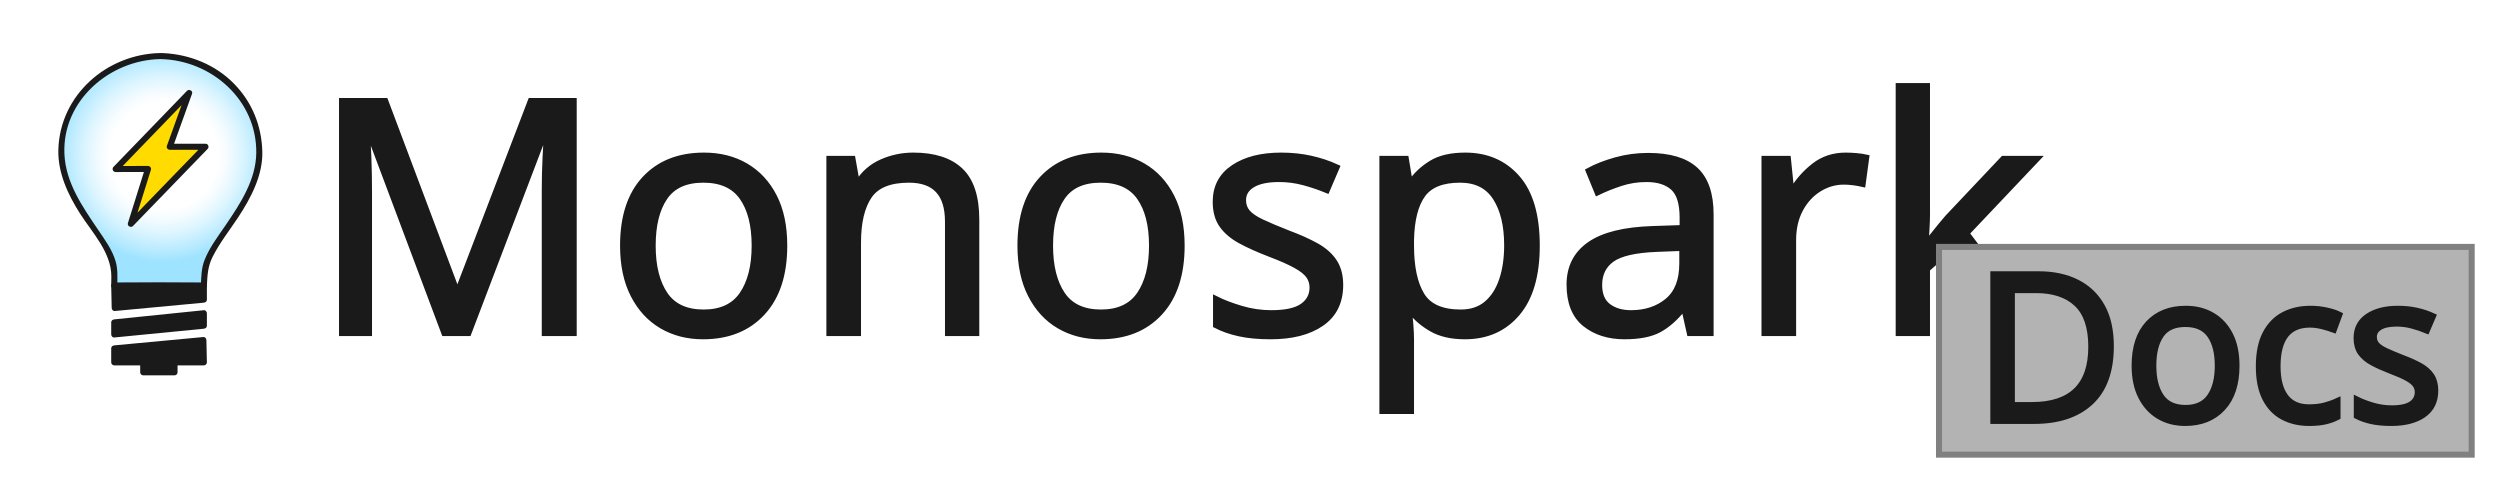
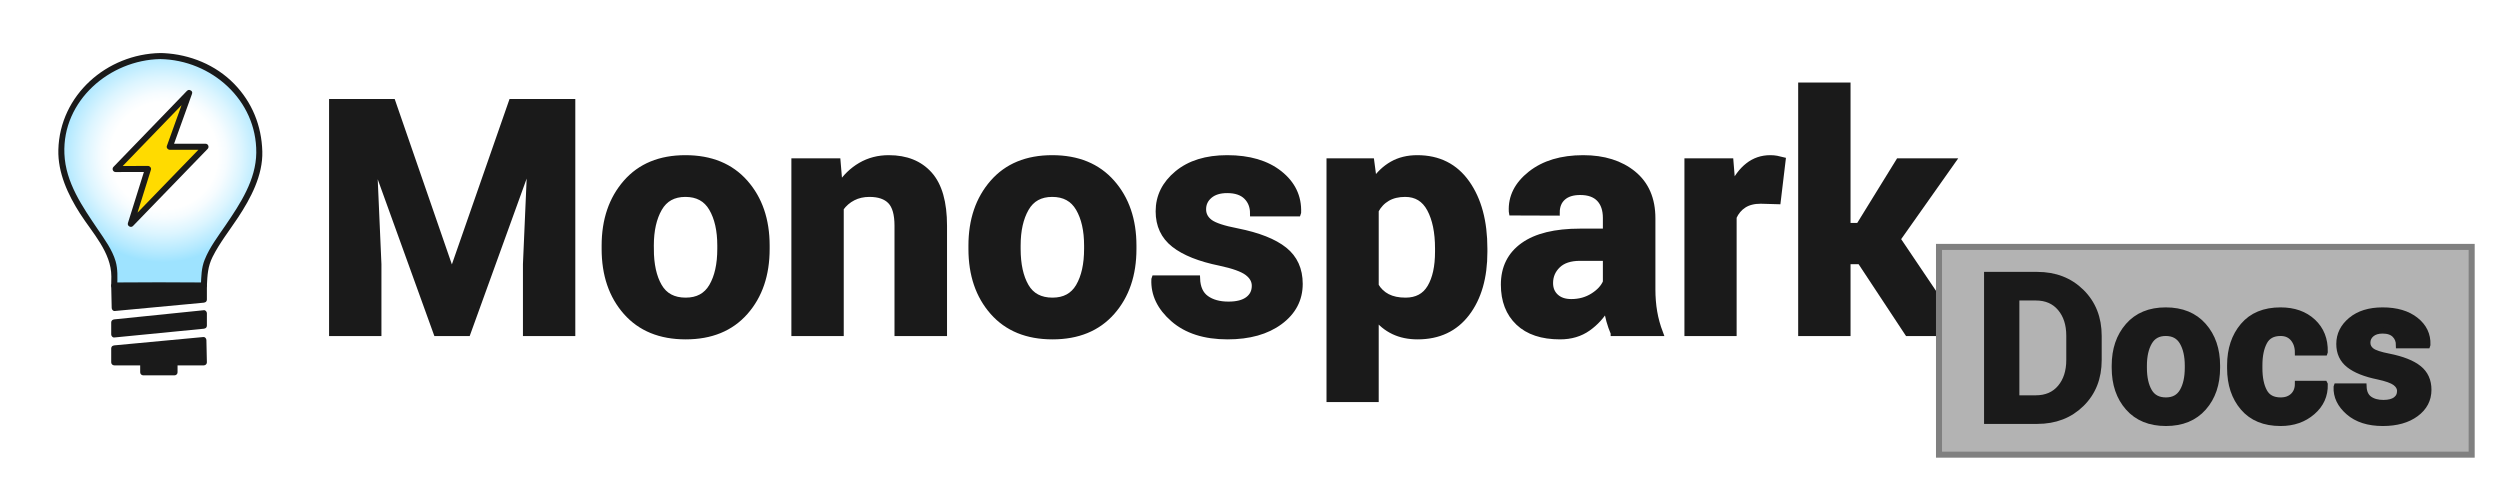
<svg xmlns="http://www.w3.org/2000/svg" version="1.1" x="0px" y="0px" width="2069.757px" height="394.751px" viewBox="0 0 2069.757 394.751" enable-background="new 0 0 2069.757 394.751" xml:space="preserve">
  <g id="Layer_1">
    <line fill="#0094E9" stroke="#000000" stroke-miterlimit="10" x1="686.262" y1="167.42" x2="686.262" y2="167.42" />
-     <rect x="257.074" y="70.733" fill="none" width="1384.371" height="267.683" />
-     <text transform="matrix(1 0 0 1 257.0737 275.709)" fill="#1A1A1A" stroke="#1A1A1A" stroke-width="5" stroke-miterlimit="10" font-family="'Roboto-Bold'" font-size="269">Monospark</text>
+     <g>
+       <path fill="#1A1A1A" stroke="#1A1A1A" stroke-width="5" stroke-miterlimit="10" d="M324.98,84.467l48.73,140.936h0.788    l49.124-140.936h50.175v191.242h-38.354v-57.004l3.678-84.457l-0.788-0.131l-51.226,141.592h-25.744l-50.963-141.067l-0.788,0.131    l3.678,83.932v57.004h-38.354V84.467H324.98z" />
+       <path fill="#1A1A1A" stroke="#1A1A1A" stroke-width="5" stroke-miterlimit="10" d="M500.593,203.337    c0-21.19,5.91-38.55,17.731-52.08c11.821-13.528,28.194-20.293,49.124-20.293c21.016,0,37.478,6.744,49.387,20.228    c11.907,13.486,17.863,30.867,17.863,52.145v2.759c0,21.365-5.934,38.77-17.798,52.211c-11.866,13.441-28.262,20.16-49.189,20.16    c-21.016,0-37.457-6.719-49.321-20.16c-11.866-13.441-17.797-30.846-17.797-52.211V203.337z M538.815,206.027    c0,12.941,2.276,23.324,6.83,31.15c4.552,7.824,11.907,11.736,22.066,11.736c9.895,0,17.141-3.934,21.738-11.803    c4.597-7.867,6.896-18.23,6.896-31.084v-2.754c0-12.589-2.321-22.863-6.961-30.82c-4.643-7.957-11.953-11.936-21.936-11.936    c-9.896,0-17.141,4.002-21.738,12.002c-4.597,8-6.896,18.251-6.896,30.754V206.027z" />
+       <path fill="#1A1A1A" stroke="#1A1A1A" stroke-width="5" stroke-miterlimit="10" d="M693.412,133.591l1.707,20.359    c4.729-7.267,10.551-12.915,17.469-16.944c6.917-4.027,14.666-6.042,23.249-6.042c14.36,0,25.567,4.511,33.625,13.529    c8.056,9.02,12.084,23.162,12.084,42.425v88.791H743.06v-88.862c0-9.566-1.927-16.345-5.779-20.338    c-3.854-3.994-9.676-5.991-17.469-5.991c-5.079,0-9.634,1.032-13.66,3.095c-4.028,2.063-7.4,4.981-10.113,8.753v103.343h-38.354    V133.591H693.412z" />
+       <path fill="#1A1A1A" stroke="#1A1A1A" stroke-width="5" stroke-miterlimit="10" d="M804.269,203.337    c0-21.19,5.91-38.55,17.731-52.08c11.821-13.528,28.194-20.293,49.124-20.293c21.016,0,37.478,6.744,49.387,20.228    c11.907,13.486,17.863,30.867,17.863,52.145v2.759c0,21.365-5.934,38.77-17.798,52.211c-11.866,13.441-28.262,20.16-49.189,20.16    c-21.016,0-37.457-6.719-49.321-20.16c-11.866-13.441-17.797-30.846-17.797-52.211V203.337z M842.491,206.027    c0,12.941,2.276,23.324,6.83,31.15c4.552,7.824,11.907,11.736,22.066,11.736c9.895,0,17.141-3.934,21.738-11.803    c4.597-7.867,6.896-18.23,6.896-31.084v-2.754c0-12.589-2.321-22.863-6.961-30.82c-4.643-7.957-11.953-11.936-21.936-11.936    c-9.896,0-17.141,4.002-21.738,12.002c-4.597,8-6.896,18.251-6.896,30.754V206.027z" />
+       <path fill="#1A1A1A" stroke="#1A1A1A" stroke-width="5" stroke-miterlimit="10" d="M1038.855,236.568    c0-4.203-2.035-7.836-6.107-10.902c-4.071-3.064-11.624-5.779-22.657-8.144c-16.813-3.415-29.487-8.472-38.025-15.171    c-8.537-6.699-12.806-15.827-12.806-27.386c0-12.258,5.143-22.658,15.433-31.195c10.288-8.538,24.058-12.807,41.31-12.807    c18.125,0,32.551,4.248,43.278,12.741c10.726,8.495,15.871,19.222,15.434,32.18l-0.263,0.788h-37.04    c0-5.691-1.818-10.332-5.451-13.923c-3.635-3.589-8.954-5.385-15.958-5.385c-6.219,0-11.1,1.51-14.646,4.532    c-3.547,3.021-5.319,6.809-5.319,11.361c0,4.379,1.859,7.969,5.582,10.771c3.721,2.803,11.273,5.299,22.657,7.486    c17.513,3.504,30.516,8.648,39.011,15.434c8.492,6.787,12.74,16.135,12.74,28.043c0,12.785-5.474,23.227-16.418,31.326    c-10.947,8.1-25.396,12.148-43.346,12.148c-18.914,0-33.866-4.793-44.854-14.381c-10.99-9.59-16.222-20.512-15.696-32.771    l0.263-0.789h35.069c0.264,7.619,2.759,13.135,7.487,16.551c4.729,3.414,10.901,5.121,18.521,5.121    c7.092,0,12.498-1.398,16.221-4.203C1036.994,245.193,1038.855,241.385,1038.855,236.568z" />
+       <path fill="#1A1A1A" stroke="#1A1A1A" stroke-width="5" stroke-miterlimit="10" d="M1228.916,208.591    c0,21.015-4.859,37.917-14.58,50.7c-9.719,12.785-23.293,19.176-40.717,19.176c-7.444,0-14.055-1.379-19.834-4.137    s-10.728-6.807-14.842-12.15v68.17h-38.223V133.591h34.545l2.232,16.813c4.203-6.216,9.26-11.011,15.171-14.383    c5.91-3.37,12.806-5.057,20.687-5.057c17.602,0,31.262,6.875,40.98,20.622c9.721,13.749,14.58,31.831,14.58,54.246V208.591z     M1190.562,205.638c0-13.418-2.232-24.291-6.699-32.624c-4.465-8.331-11.295-12.497-20.49-12.497    c-5.779,0-10.704,1.184-14.776,3.553c-4.071,2.368-7.29,5.744-9.653,10.128v62.351c2.363,4.035,5.582,7.104,9.653,9.209    c4.072,2.105,9.084,3.156,15.04,3.156c9.28,0,16.09-3.639,20.424-10.918c4.335-7.277,6.502-17.143,6.502-29.596V205.638z" />
+       <path fill="#1A1A1A" stroke="#1A1A1A" stroke-width="5" stroke-miterlimit="10" d="M1335.964,275.709    c-1.402-3.238-2.606-6.652-3.612-10.244c-1.008-3.59-1.73-7.268-2.167-11.033c-3.941,6.918-9.129,12.654-15.565,17.205    c-6.436,4.553-14.12,6.83-23.052,6.83c-14.887,0-26.357-3.828-34.412-11.492c-8.058-7.66-12.084-18.104-12.084-31.326    c0-13.923,5.362-24.714,16.09-32.377c10.726-7.662,26.378-11.493,46.957-11.493h21.409v-11.296c0-6.83-1.796-12.127-5.386-15.893    c-3.591-3.764-8.888-5.648-15.893-5.648c-6.219,0-11.013,1.51-14.383,4.532c-3.372,3.021-5.057,7.203-5.057,12.543l-37.04-0.131    l-0.132-0.788c-0.613-11.996,4.598-22.35,15.631-31.063c11.033-8.712,25.524-13.069,43.477-13.069    c16.986,0,30.778,4.314,41.374,12.938c10.594,8.626,15.894,20.907,15.894,36.843v58.712c0,6.656,0.502,12.918,1.51,18.783    c1.006,5.867,2.604,11.689,4.795,17.469H1335.964z M1300.894,250.096c6.742,0,12.74-1.662,17.994-4.99    c5.254-3.326,8.801-7.18,10.64-11.559v-20.096h-21.409c-8.145,0-14.317,2.035-18.521,6.107s-6.305,8.996-6.305,14.775    c0,4.729,1.576,8.539,4.729,11.428C1291.174,248.652,1295.463,250.096,1300.894,250.096z" />
+       <path fill="#1A1A1A" stroke="#1A1A1A" stroke-width="5" stroke-miterlimit="10" d="M1471.777,166.56l-14.054-0.394    c-5.693,0-10.376,1.182-14.054,3.546s-6.481,5.693-8.406,9.982v96.015h-38.223V133.591h35.596l1.707,21.016    c3.327-7.442,7.639-13.244,12.938-17.403c5.297-4.158,11.405-6.239,18.323-6.239c1.925,0,3.698,0.154,5.319,0.46    c1.619,0.308,3.262,0.679,4.926,1.116L1471.777,166.56z" />
+       <path fill="#1A1A1A" stroke="#1A1A1A" stroke-width="5" stroke-miterlimit="10" d="M1540.078,216.209h-10.508v59.5h-38.354V70.807    h38.354V187.05h9.457l32.969-53.458h44.395l-45.445,64.36l52.407,77.758h-44.001L1540.078,216.209z" />
+     </g>
    <g>
      <radialGradient id="SVGID_1_" cx="134.731" cy="128.609" r="88.517" fx="137.053" fy="128.823" gradientUnits="userSpaceOnUse">
        <stop offset="0.5" style="stop-color:#FFFFFF" />
        <stop offset="0.587" style="stop-color:#F6FCFF" />
        <stop offset="0.733" style="stop-color:#DCF5FF" />
        <stop offset="0.916" style="stop-color:#B3E9FF" />
        <stop offset="1" style="stop-color:#9EE3FF" />
      </radialGradient>
      <path fill="url(#SVGID_1_)" d="M132.741,46.41c-45.34,0.456-81.948,35.614-81.948,78.927c0,0-0.881,20.574,14.542,45.347    c15.422,24.771,28.354,38.756,29.235,53.031c0,0,0.25,2.291,0,12.813c0,0,29.873-0.326,74.211,0    c0.408-8.111,0.541-10.842,0.541-10.842c0.881-14.273,15.383-30.23,30.805-55.002c15.424-24.773,14.543-45.347,14.543-45.347    c0-43.313-36.609-78.471-81.947-78.927" />
      <g>
        <path fill="#1A1A1A" d="M132.741,43.91C88.44,44.712,49.515,78.63,48.305,123.971c-0.508,19.048,7.955,37.233,17.988,52.894     c10.207,15.932,25.871,32.091,25.888,52.028c0.002,2.545-0.055,5.09-0.111,7.634c-0.03,1.352,1.16,2.515,2.5,2.5     c24.735-0.267,49.476-0.178,74.211,0c1.415,0.01,2.432-1.147,2.5-2.5c0.44-8.747,0.731-15.925,4.769-23.945     c5.783-11.488,13.96-21.824,21.033-32.523c10.51-15.898,20.65-34.964,20.088-54.691c-0.605-21.264-8.4-40.665-23.318-55.967     c-15.283-15.677-36.584-24.322-58.278-25.417c-0.95-0.04-1.9-0.065-2.852-0.075c-3.226-0.059-3.22,4.941,0,5     c42.34,0.767,79.891,33.918,79.453,77.533c-0.226,22.506-13.231,42.116-25.402,60.017c-6.186,9.098-13.163,18.206-17.299,28.485     c-2.842,7.064-2.815,14.091-3.192,21.583c0.833-0.833,1.667-1.667,2.5-2.5c-24.735-0.178-49.476-0.267-74.211,0     c0.833,0.833,1.667,1.667,2.5,2.5c0.15-6.854,0.563-13.667-1.386-20.313c-2.788-9.506-9.064-17.97-14.534-26.067     c-12.918-19.126-26.858-38.96-27.841-62.869c-1.807-43.933,37.432-77.607,79.432-78.369     C135.961,48.852,135.967,43.851,132.741,43.91L132.741,43.91z" />
      </g>
    </g>
    <g>
      <polygon fill="#FFDB00" points="156.583,76.958 140.556,121.504 170.156,121.496 108.31,185.354 122.544,139.888 95.709,139.935       " />
      <g>
        <path fill="#1A1A1A" d="M154.173,76.294c-5.342,14.849-10.685,29.697-16.027,44.545c-0.558,1.55,0.88,3.165,2.411,3.165     c9.867-0.002,19.733-0.005,29.6-0.008c-0.589-1.422-1.179-2.845-1.768-4.268c-20.615,21.286-41.23,42.571-61.846,63.857     c1.393,0.811,2.786,1.621,4.178,2.433c4.745-15.156,9.49-30.311,14.234-45.466c0.488-1.559-0.828-3.167-2.411-3.165     c-8.945,0.016-17.89,0.031-26.835,0.047c0.589,1.422,1.179,2.845,1.768,4.268c20.292-20.992,40.583-41.984,60.874-62.976     c2.241-2.318-1.291-5.857-3.535-3.535c-20.292,20.992-40.583,41.984-60.874,62.976c-1.504,1.555-0.442,4.271,1.768,4.268     c8.945-0.016,17.89-0.031,26.835-0.047c-0.804-1.055-1.607-2.11-2.411-3.165c-4.745,15.155-9.49,30.311-14.234,45.465     c-0.752,2.404,2.462,4.205,4.178,2.433c20.615-21.286,41.23-42.571,61.846-63.857c1.507-1.556,0.439-4.268-1.768-4.268     c-9.867,0.002-19.733,0.005-29.6,0.008c0.804,1.055,1.607,2.11,2.411,3.165c5.342-14.849,10.685-29.697,16.027-44.545     C160.088,74.582,155.256,73.284,154.173,76.294z" />
      </g>
    </g>
    <g>
      <polygon fill="#1A1A1A" points="168.802,248.076 94.981,255.18 94.57,236.91 168.802,236.91   " />
      <g>
        <path fill="#1A1A1A" d="M168.781,245.576c-24.604,2.304-49.207,4.608-73.811,6.912c0.833,0.833,1.667,1.667,2.5,2.5     c-0.133-6.153-0.267-12.308-0.4-18.461c-0.833,0.833-1.667,1.667-2.5,2.5c24.737,0,49.474,0,74.211,0     c-0.833-0.833-1.667-1.667-2.5-2.5c0,3.85,0,7.699,0,11.549c0,3.225,5,3.225,5,0c0-3.85,0-7.699,0-11.549     c0-1.363-1.137-2.5-2.5-2.5c-24.737,0-49.474,0-74.211,0c-1.34,0-2.53,1.137-2.5,2.5c0.133,6.153,0.267,12.308,0.4,18.461     c0.027,1.265,1.12,2.629,2.5,2.5c24.604-2.304,49.207-4.608,73.811-6.912C171.962,250.278,171.992,245.275,168.781,245.576z" />
      </g>
    </g>
    <g>
      <polygon fill="#1A1A1A" points="94.802,288.438 168.497,281.486 168.781,299.91 94.802,299.91   " />
      <g>
        <path fill="#1A1A1A" d="M94.57,290.938c24.604-2.304,49.207-4.608,73.811-6.912c-0.833-0.833-1.667-1.667-2.5-2.5     c0.133,6.154,0.267,12.309,0.4,18.463c0.833-0.833,1.667-1.667,2.5-2.5c-24.737,0-49.474,0-74.211,0     c0.833,0.833,1.667,1.667,2.5,2.5c0-3.851,0-7.7,0-11.551c0-3.225-5-3.225-5,0c0,3.851,0,7.7,0,11.551c0,1.363,1.137,2.5,2.5,2.5     c24.737,0,49.474,0,74.211,0c1.34,0,2.53-1.137,2.5-2.5c-0.133-6.154-0.267-12.309-0.4-18.463c-0.027-1.265-1.12-2.629-2.5-2.5     c-24.604,2.304-49.207,4.608-73.811,6.912C91.388,286.235,91.359,291.238,94.57,290.938z" />
      </g>
    </g>
    <g>
      <polygon fill="#1A1A1A" points="168.802,269.646 94.802,276.91 94.802,266.91 168.802,259.322   " />
      <g>
        <path fill="#1A1A1A" d="M168.781,267.146c-24.737,2.421-49.474,4.843-74.211,7.264c0.833,0.833,1.667,1.667,2.5,2.5     c0-3.333,0-6.667,0-10c-0.833,0.833-1.667,1.667-2.5,2.5c24.737-2.529,49.474-5.059,74.211-7.588     c-0.833-0.833-1.667-1.667-2.5-2.5c0,3.441,0,6.883,0,10.324c0,3.225,5,3.225,5,0c0-3.441,0-6.883,0-10.324     c0-1.258-1.142-2.639-2.5-2.5c-24.737,2.529-49.474,5.059-74.211,7.588c-1.355,0.139-2.5,1.032-2.5,2.5c0,3.333,0,6.667,0,10     c0,1.262,1.141,2.633,2.5,2.5c24.737-2.421,49.474-4.843,74.211-7.264C171.959,271.835,171.99,266.832,168.781,267.146z" />
      </g>
    </g>
    <g>
      <rect x="118.802" y="301.91" fill="#1A1A1A" width="26" height="6" />
      <g>
        <path fill="#1A1A1A" d="M144.494,305.742c-8.645,0-17.291,0-25.936,0c0.833,0.833,1.667,1.667,2.5,2.5c0-2.11,0-4.222,0-6.332     c-0.833,0.833-1.667,1.667-2.5,2.5c8.645,0,17.291,0,25.936,0c-0.833-0.833-1.667-1.667-2.5-2.5c0,2.11,0,4.222,0,6.332     c0,3.225,5,3.225,5,0c0-2.11,0-4.222,0-6.332c0-1.363-1.137-2.5-2.5-2.5c-8.645,0-17.291,0-25.936,0c-1.363,0-2.5,1.137-2.5,2.5     c0,2.11,0,4.222,0,6.332c0,1.363,1.137,2.5,2.5,2.5c8.645,0,17.291,0,25.936,0C147.718,310.742,147.718,305.742,144.494,305.742z     " />
      </g>
    </g>
  </g>
  <g id="Layer_2">
    <rect x="1605.302" y="204.41" fill="#B3B3B3" stroke="#808080" stroke-width="5" stroke-miterlimit="10" width="441" height="172" />
  </g>
  <g id="Layer_3">
-     <rect x="1633.82" y="218.918" fill="none" width="403.479" height="157.492" />
-     <text transform="matrix(1 0 0 1 1633.82 348.457)" fill="#1A1A1A" stroke="#1A1A1A" stroke-width="5" stroke-miterlimit="10" font-family="'Roboto-Bold'" font-size="170">Docs</text>
+     <g>
+       <path fill="#1A1A1A" stroke="#1A1A1A" stroke-width="5" stroke-miterlimit="10" d="M1645.109,348.457V227.598h41.504    c14.775,0,26.949,4.719,36.523,14.152c9.573,9.436,14.36,21.541,14.36,36.316v20.004c0,14.832-4.787,26.938-14.36,36.316    c-9.574,9.381-21.748,14.07-36.523,14.07H1645.109z M1669.347,246.273v83.506h16.021c8.688,0,15.494-2.93,20.42-8.789    c4.925-5.859,7.388-13.518,7.388-22.971v-20.15c0-9.342-2.463-16.943-7.388-22.805c-4.926-5.859-11.732-8.791-20.42-8.791    H1669.347z" />
+       <path fill="#1A1A1A" stroke="#1A1A1A" stroke-width="5" stroke-miterlimit="10" d="M1750.778,302.719    c0-13.391,3.735-24.361,11.206-32.912c7.471-8.549,17.818-12.824,31.045-12.824c13.281,0,23.685,4.262,31.211,12.783    c7.525,8.521,11.289,19.506,11.289,32.953v1.744c0,13.502-3.75,24.502-11.248,32.996c-7.499,8.494-17.86,12.74-31.086,12.74    c-13.281,0-23.672-4.246-31.17-12.74c-7.499-8.494-11.247-19.494-11.247-32.996V302.719z M1774.933,304.42    c0,8.178,1.438,14.74,4.316,19.686c2.877,4.945,7.525,7.418,13.945,7.418c6.253,0,10.832-2.486,13.738-7.459    c2.904-4.973,4.357-11.521,4.357-19.645v-1.74c0-7.957-1.467-14.449-4.399-19.479c-2.934-5.027-7.554-7.543-13.862-7.543    c-6.254,0-10.832,2.529-13.738,7.586c-2.904,5.055-4.357,11.533-4.357,19.436V304.42z" />
+       <path fill="#1A1A1A" stroke="#1A1A1A" stroke-width="5" stroke-miterlimit="10" d="M1888.156,331.523    c4.316,0,7.774-1.25,10.376-3.754c2.601-2.504,3.901-5.844,3.901-10.025h21.997l0.249,0.498    c0.221,9.076-3.195,16.672-10.252,22.785c-7.055,6.115-15.813,9.172-26.271,9.172c-13.393,0-23.713-4.232-30.962-12.699    c-7.25-8.467-10.874-19.342-10.874-32.623v-2.49c0-13.225,3.611-24.1,10.832-32.621c7.223-8.521,17.528-12.783,30.921-12.783    c11.067,0,19.99,3.154,26.771,9.463c6.777,6.309,10.057,14.609,9.836,24.902l-0.166,0.498h-22.08c0-4.648-1.273-8.508-3.818-11.58    c-2.546-3.07-6.06-4.607-10.542-4.607c-6.42,0-10.944,2.488-13.571,7.461c-2.63,4.973-3.943,11.383-3.943,19.229v2.486    c0,8.014,1.313,14.465,3.943,19.354C1877.128,329.078,1881.681,331.523,1888.156,331.523z" />
+       <path fill="#1A1A1A" stroke="#1A1A1A" stroke-width="5" stroke-miterlimit="10" d="M1987.018,323.721    c0-2.656-1.286-4.953-3.86-6.891c-2.572-1.936-7.346-3.652-14.318-5.146c-10.625-2.158-18.635-5.354-24.031-9.586    c-5.395-4.234-8.093-10.004-8.093-17.309c0-7.746,3.25-14.318,9.753-19.713c6.502-5.396,15.204-8.094,26.106-8.094    c11.455,0,20.571,2.684,27.351,8.051c6.778,5.369,10.03,12.148,9.754,20.338l-0.166,0.498h-23.408    c0-3.598-1.149-6.529-3.445-8.799c-2.297-2.27-5.658-3.404-10.085-3.404c-3.93,0-7.015,0.955-9.255,2.865    c-2.242,1.908-3.362,4.303-3.362,7.18c0,2.768,1.175,5.035,3.528,6.807c2.351,1.771,7.124,3.348,14.318,4.73    c11.067,2.215,19.285,5.467,24.653,9.754c5.367,4.289,8.052,10.197,8.052,17.723c0,8.08-3.459,14.68-10.376,19.797    c-6.918,5.119-16.049,7.678-27.393,7.678c-11.953,0-21.403-3.029-28.347-9.088c-6.946-6.061-10.252-12.963-9.92-20.711    l0.166-0.498h22.163c0.166,4.814,1.743,8.301,4.731,10.459s6.89,3.236,11.704,3.236c4.482,0,7.898-0.885,10.251-2.656    C1985.841,329.172,1987.018,326.764,1987.018,323.721z" />
+     </g>
  </g>
  <g id="Layer_4" display="none">
    <polyline display="inline" fill="none" stroke="#C2C4C6" points="132.537,22.369 132.564,22.369 132.564,22.385  " />
    <g display="inline">
      <polygon fill="#FFDB00" points="135.969,34.91 130.302,34.91 127.302,6.91 138.969,6.91   " />
      <g>
        <path fill="#1A1A1A" d="M135.969,33.242c-1.889,0-3.778,0-5.667,0c0.5,0.5,1,1,1.5,1.5c-1-9.333-2-18.667-3-28     c-0.5,0.5-1,1-1.5,1.5c3.889,0,7.778,0,11.667,0c-0.5-0.5-1-1-1.5-1.5c-1,9.333-2,18.667-3,28c-0.206,1.922,2.796,1.903,3,0     c1-9.333,2-18.667,3-28c0.087-0.814-0.749-1.5-1.5-1.5c-3.889,0-7.778,0-11.667,0c-0.751,0-1.587,0.686-1.5,1.5     c1,9.333,2,18.667,3,28c0.087,0.813,0.616,1.5,1.5,1.5c1.889,0,3.778,0,5.667,0C137.904,36.242,137.904,33.242,135.969,33.242z" />
      </g>
    </g>
    <g display="inline">
      <polygon fill="#FFDB00" points="101.586,38.929 96.261,40.867 83.867,15.582 94.83,11.592   " />
      <g>
        <path fill="#1A1A1A" d="M101.188,37.482c-1.775,0.646-3.55,1.292-5.325,1.938c0.565,0.229,1.129,0.459,1.694,0.689     c-4.132-8.429-8.263-16.857-12.395-25.286c-0.299,0.735-0.598,1.469-0.896,2.204c3.654-1.33,7.309-2.66,10.963-3.99     c-0.615-0.349-1.23-0.698-1.845-1.047c2.252,9.112,4.504,18.225,6.757,27.337c0.464,1.877,3.357,1.081,2.893-0.798     c-2.252-9.112-4.504-18.225-6.757-27.337c-0.185-0.747-1.09-1.322-1.845-1.047c-3.654,1.33-7.309,2.66-10.963,3.99     c-0.952,0.346-1.346,1.286-0.896,2.204c4.132,8.428,8.263,16.857,12.395,25.285c0.276,0.563,1.103,0.905,1.694,0.689     c1.775-0.646,3.55-1.292,5.325-1.938C103.788,39.719,103.01,36.819,101.188,37.482z" />
      </g>
    </g>
    <g display="inline">
      <polygon fill="#FFDB00" points="71.396,54.133 67.054,57.776 46.759,38.254 55.697,30.755   " />
      <g>
        <path fill="#1A1A1A" d="M70.335,53.072c-1.447,1.214-2.895,2.429-4.342,3.643c0.707,0,1.414,0,2.121,0     c-6.765-6.507-13.53-13.015-20.295-19.521c0,0.707,0,1.414,0,2.121c2.979-2.5,5.958-4.999,8.938-7.499     c-0.785-0.101-1.57-0.202-2.356-0.303c5.233,7.792,10.466,15.585,15.699,23.377c1.073,1.597,3.672,0.097,2.591-1.514     c-5.233-7.793-10.466-15.585-15.699-23.378c-0.571-0.85-1.588-0.948-2.356-0.303c-2.979,2.5-5.958,4.999-8.938,7.499     c-0.619,0.519-0.551,1.591,0,2.121c6.765,6.507,13.53,13.015,20.295,19.521c0.628,0.604,1.486,0.533,2.121,0     c1.447-1.214,2.895-2.429,4.342-3.643C73.94,53.948,71.807,51.837,70.335,53.072z" />
      </g>
    </g>
    <g display="inline">
      <polygon fill="#FFDB00" points="49.029,78.324 46.195,83.233 20.447,71.83 26.281,61.727   " />
      <g>
        <path fill="#1A1A1A" d="M47.733,77.567c-0.944,1.636-1.889,3.272-2.834,4.909c0.684-0.18,1.368-0.359,2.052-0.539     c-8.583-3.801-17.165-7.602-25.748-11.403c0.18,0.684,0.359,1.368,0.539,2.052c1.944-3.368,3.889-6.735,5.834-10.104     c-0.684,0.18-1.368,0.359-2.052,0.539c7.583,5.532,15.165,11.065,22.748,16.598c1.565,1.142,3.06-1.463,1.514-2.591     c-7.583-5.532-15.165-11.065-22.748-16.598c-0.659-0.48-1.674-0.116-2.052,0.539c-1.944,3.368-3.889,6.735-5.834,10.104     c-0.374,0.647-0.213,1.719,0.539,2.052c8.583,3.801,17.165,7.602,25.748,11.403c0.744,0.329,1.61,0.228,2.052-0.539     c0.944-1.636,1.889-3.272,2.834-4.909C51.293,77.403,48.7,75.893,47.733,77.567z" />
      </g>
    </g>
    <g display="inline">
      <polygon fill="#FFDB00" points="37.167,107.084 36.183,112.667 8.087,110.757 10.112,99.268   " />
      <g>
        <path fill="#1A1A1A" d="M35.721,106.686c-0.328,1.861-0.656,3.722-0.984,5.582c0.482-0.367,0.964-0.734,1.446-1.101     c-9.365-0.636-18.731-1.273-28.096-1.909c0.482,0.633,0.964,1.266,1.446,1.899c0.675-3.83,1.351-7.66,2.025-11.489     c-0.615,0.349-1.23,0.698-1.845,1.047c9.019,2.605,18.037,5.211,27.055,7.816c1.863,0.538,2.653-2.357,0.798-2.893     c-9.019-2.605-18.037-5.211-27.055-7.816c-0.729-0.211-1.705,0.249-1.845,1.047c-0.675,3.83-1.351,7.66-2.025,11.489     c-0.176,1,0.412,1.829,1.446,1.899c9.365,0.636,18.731,1.273,28.096,1.909c0.614,0.042,1.337-0.484,1.446-1.101     c0.328-1.861,0.656-3.722,0.984-5.582C38.947,105.592,36.057,104.783,35.721,106.686z" />
      </g>
    </g>
    <g display="inline">
      <polygon fill="#FFDB00" points="34.671,136.044 35.656,141.626 8.602,149.441 6.575,137.952   " />
      <g>
        <path fill="#1A1A1A" d="M33.225,136.443c0.328,1.86,0.656,3.721,0.984,5.582c0.349-0.615,0.698-1.23,1.047-1.845     c-9.018,2.604-18.036,5.209-27.054,7.814c0.615,0.349,1.23,0.698,1.845,1.047c-0.675-3.83-1.351-7.659-2.026-11.489     c-0.482,0.633-0.964,1.266-1.446,1.899c9.365-0.636,18.731-1.272,28.096-1.908c1.919-0.13,1.932-3.131,0-3     c-9.365,0.636-18.731,1.272-28.096,1.908c-1.035,0.07-1.623,0.899-1.446,1.899c0.675,3.83,1.351,7.659,2.026,11.489     c0.141,0.799,1.116,1.258,1.845,1.047c9.018-2.604,18.036-5.209,27.054-7.814c0.84-0.243,1.191-1.032,1.047-1.845     c-0.328-1.86-0.656-3.721-0.984-5.582C35.782,133.743,32.892,134.552,33.225,136.443z" />
      </g>
    </g>
    <g display="inline">
      <polygon fill="#FFDB00" points="42.122,162.374 44.694,167.424 21.107,182.808 15.81,172.412   " />
      <g>
        <path fill="#1A1A1A" d="M40.826,163.131c0.857,1.684,1.715,3.367,2.572,5.05c0.18-0.684,0.359-1.368,0.539-2.052     c-7.862,5.128-15.725,10.256-23.587,15.384c0.684,0.18,1.368,0.359,2.052,0.539c-1.766-3.465-3.531-6.931-5.297-10.396     c-0.299,0.734-0.598,1.469-0.896,2.203c8.771-3.346,17.541-6.692,26.312-10.038c1.789-0.682,1.013-3.583-0.798-2.893     c-8.771,3.346-17.541,6.692-26.312,10.038c-0.934,0.356-1.366,1.281-0.896,2.203c1.766,3.465,3.531,6.931,5.297,10.396     c0.358,0.703,1.396,0.967,2.052,0.538c7.862-5.127,15.725-10.255,23.587-15.383c0.715-0.466,0.924-1.296,0.539-2.052     c-0.857-1.684-1.715-3.367-2.572-5.05C42.539,159.893,39.95,161.411,40.826,163.131z" />
      </g>
    </g>
    <g display="inline">
      <polygon fill="#FFDB00" points="57.787,188.004 60.957,192.702 39.419,210.846 32.896,201.174   " />
      <g>
        <path fill="#1A1A1A" d="M56.491,188.761c1.057,1.566,2.113,3.133,3.17,4.698c0.079-0.605,0.157-1.212,0.235-1.817     c-7.179,6.048-14.358,12.096-21.537,18.144c0.785,0.102,1.57,0.202,2.356,0.304c-2.175-3.225-4.349-6.448-6.523-9.672     c-0.18,0.684-0.359,1.368-0.539,2.052c8.297-4.39,16.594-8.779,24.891-13.17c1.711-0.904,0.195-3.494-1.514-2.59     c-8.297,4.39-16.594,8.779-24.891,13.17c-0.689,0.364-0.982,1.395-0.539,2.052c2.175,3.225,4.349,6.448,6.523,9.672     c0.572,0.848,1.587,0.951,2.356,0.304c7.179-6.048,14.358-12.096,21.537-18.144c0.486-0.41,0.585-1.298,0.235-1.817     c-1.057-1.566-2.113-3.133-3.17-4.698C58.006,185.652,55.406,187.152,56.491,188.761z" />
      </g>
    </g>
    <g display="inline">
      <polygon fill="#FFDB00" points="163.575,37.929 168.9,39.867 181.294,14.582 170.332,10.592   " />
      <g>
        <path fill="#1A1A1A" d="M163.176,39.375c1.775,0.646,3.55,1.292,5.325,1.938c0.592,0.215,1.418-0.126,1.694-0.689     c4.131-8.428,8.263-16.857,12.395-25.285c0.449-0.917,0.056-1.857-0.896-2.204c-3.654-1.33-7.309-2.66-10.963-3.99     c-0.755-0.275-1.661,0.301-1.845,1.047c-2.252,9.112-4.505,18.225-6.757,27.337c-0.464,1.878,2.429,2.675,2.893,0.798     c2.252-9.112,4.505-18.225,6.757-27.337c-0.615,0.349-1.23,0.698-1.845,1.047c3.654,1.33,7.309,2.66,10.963,3.99     c-0.299-0.734-0.598-1.469-0.896-2.204c-4.131,8.429-8.263,16.857-12.395,25.286c0.565-0.23,1.129-0.46,1.694-0.689     c-1.775-0.646-3.55-1.292-5.325-1.938C162.151,35.819,161.373,38.719,163.176,39.375z" />
      </g>
    </g>
    <g display="inline">
      <polygon fill="#FFDB00" points="193.764,53.133 198.106,56.776 218.401,37.254 209.465,29.755   " />
      <g>
        <path fill="#1A1A1A" d="M192.704,54.193c1.447,1.214,2.895,2.429,4.342,3.643c0.635,0.533,1.493,0.604,2.121,0     c6.765-6.507,13.53-13.014,20.295-19.521c0.551-0.53,0.619-1.602,0-2.121c-2.979-2.5-5.957-5-8.936-7.499     c-0.768-0.645-1.785-0.546-2.356,0.303c-5.233,7.793-10.467,15.585-15.701,23.378c-1.082,1.611,1.518,3.11,2.591,1.514     c5.233-7.792,10.467-15.585,15.701-23.377c-0.786,0.101-1.571,0.202-2.356,0.303c2.979,2.5,5.957,5,8.936,7.499     c0-0.707,0-1.414,0-2.121c-6.765,6.507-13.53,13.014-20.295,19.521c0.707,0,1.414,0,2.121,0     c-1.447-1.214-2.895-2.429-4.342-3.643C193.354,50.837,191.22,52.948,192.704,54.193z" />
      </g>
    </g>
    <g display="inline">
      <polygon fill="#FFDB00" points="216.131,77.324 218.965,82.233 244.713,70.83 238.881,60.727   " />
      <g>
        <path fill="#1A1A1A" d="M214.836,78.081c0.945,1.637,1.89,3.273,2.834,4.909c0.442,0.766,1.309,0.868,2.052,0.539     c8.583-3.801,17.166-7.603,25.748-11.403c0.751-0.333,0.912-1.405,0.539-2.052c-1.944-3.368-3.888-6.736-5.832-10.104     c-0.378-0.655-1.394-1.019-2.052-0.539c-7.583,5.533-15.167,11.065-22.75,16.598c-1.546,1.128-0.052,3.733,1.514,2.591     c7.583-5.533,15.167-11.065,22.75-16.598c-0.684-0.18-1.368-0.359-2.052-0.539c1.944,3.368,3.888,6.736,5.832,10.104     c0.18-0.684,0.359-1.368,0.539-2.052c-8.583,3.801-17.166,7.603-25.748,11.403c0.684,0.18,1.368,0.359,2.052,0.539     c-0.945-1.637-1.89-3.273-2.834-4.909C216.46,74.893,213.867,76.403,214.836,78.081z" />
      </g>
    </g>
    <g display="inline">
      <polygon fill="#FFDB00" points="227.995,106.084 228.979,111.667 257.075,109.757 255.049,98.268   " />
      <g>
        <path fill="#1A1A1A" d="M226.548,106.483c0.328,1.86,0.656,3.721,0.984,5.582c0.109,0.617,0.832,1.143,1.446,1.101     c9.365-0.636,18.73-1.273,28.096-1.909c1.035-0.07,1.623-0.899,1.446-1.899c-0.675-3.83-1.35-7.659-2.025-11.489     c-0.141-0.799-1.116-1.258-1.845-1.047c-9.018,2.605-18.036,5.211-27.055,7.816c-1.855,0.536-1.065,3.431,0.798,2.893     c9.018-2.605,18.036-5.211,27.055-7.816c-0.615-0.349-1.23-0.698-1.845-1.047c0.675,3.83,1.35,7.659,2.025,11.489     c0.482-0.633,0.964-1.266,1.446-1.899c-9.365,0.636-18.73,1.273-28.096,1.909c0.482,0.367,0.964,0.734,1.446,1.101     c-0.328-1.86-0.656-3.721-0.984-5.582C229.105,103.783,226.215,104.592,226.548,106.483z" />
      </g>
    </g>
    <g display="inline">
      <polygon fill="#FFDB00" points="230.489,135.044 229.504,140.626 256.559,148.441 258.586,136.952   " />
      <g>
        <path fill="#1A1A1A" d="M229.042,134.646c-0.328,1.861-0.656,3.722-0.984,5.582c-0.144,0.813,0.207,1.603,1.047,1.845     c9.019,2.605,18.037,5.21,27.055,7.814c0.729,0.211,1.705-0.249,1.845-1.047c0.676-3.83,1.352-7.659,2.027-11.489     c0.177-1-0.412-1.829-1.446-1.899c-9.366-0.636-18.732-1.272-28.098-1.908c-1.932-0.131-1.919,2.87,0,3     c9.366,0.636,18.732,1.272,28.098,1.908c-0.482-0.633-0.964-1.266-1.446-1.899c-0.676,3.83-1.352,7.659-2.027,11.489     c0.615-0.349,1.23-0.698,1.845-1.047c-9.019-2.605-18.037-5.21-27.055-7.814c0.349,0.615,0.698,1.23,1.047,1.845     c0.328-1.861,0.656-3.722,0.984-5.582C232.269,133.552,229.378,132.743,229.042,134.646z" />
      </g>
    </g>
    <g display="inline">
      <polygon fill="#FFDB00" points="223.04,161.374 220.467,166.424 244.054,181.808 249.351,171.412   " />
      <g>
        <path fill="#1A1A1A" d="M221.744,160.617c-0.857,1.683-1.715,3.366-2.572,5.05c-0.385,0.756-0.176,1.586,0.539,2.052     c7.862,5.128,15.725,10.256,23.587,15.383c0.656,0.429,1.694,0.165,2.052-0.538c1.766-3.465,3.531-6.93,5.297-10.396     c0.47-0.922,0.038-1.847-0.896-2.203c-8.771-3.346-17.541-6.692-26.312-10.038c-1.811-0.691-2.586,2.21-0.798,2.893     c8.771,3.346,17.541,6.692,26.312,10.038c-0.299-0.734-0.598-1.469-0.896-2.203c-1.766,3.465-3.531,6.93-5.297,10.396     c0.684-0.18,1.368-0.359,2.052-0.539c-7.862-5.128-15.725-10.256-23.587-15.384c0.18,0.684,0.359,1.369,0.539,2.052     c0.857-1.683,1.715-3.366,2.572-5.05C225.211,160.411,222.623,158.893,221.744,160.617z" />
      </g>
    </g>
    <g display="inline">
      <polygon fill="#FFDB00" points="207.374,187.004 204.206,191.702 225.741,209.846 232.266,200.174   " />
      <g>
        <path fill="#1A1A1A" d="M206.078,186.247c-1.056,1.565-2.112,3.132-3.168,4.698c-0.351,0.52-0.252,1.407,0.235,1.817     c7.178,6.048,14.356,12.096,21.535,18.144c0.769,0.647,1.784,0.544,2.356-0.304c2.175-3.224,4.35-6.447,6.525-9.672     c0.443-0.657,0.15-1.688-0.539-2.052c-8.297-4.391-16.595-8.78-24.893-13.17c-1.708-0.904-3.225,1.686-1.514,2.59     c8.297,4.391,16.595,8.78,24.893,13.17c-0.18-0.684-0.359-1.368-0.539-2.052c-2.175,3.224-4.35,6.447-6.525,9.672     c0.786-0.102,1.571-0.202,2.356-0.304c-7.178-6.048-14.356-12.096-21.535-18.144c0.078,0.605,0.156,1.212,0.235,1.817     c1.056-1.565,2.112-3.132,3.168-4.698C209.754,186.152,207.153,184.652,206.078,186.247z" />
      </g>
    </g>
  </g>
</svg>
